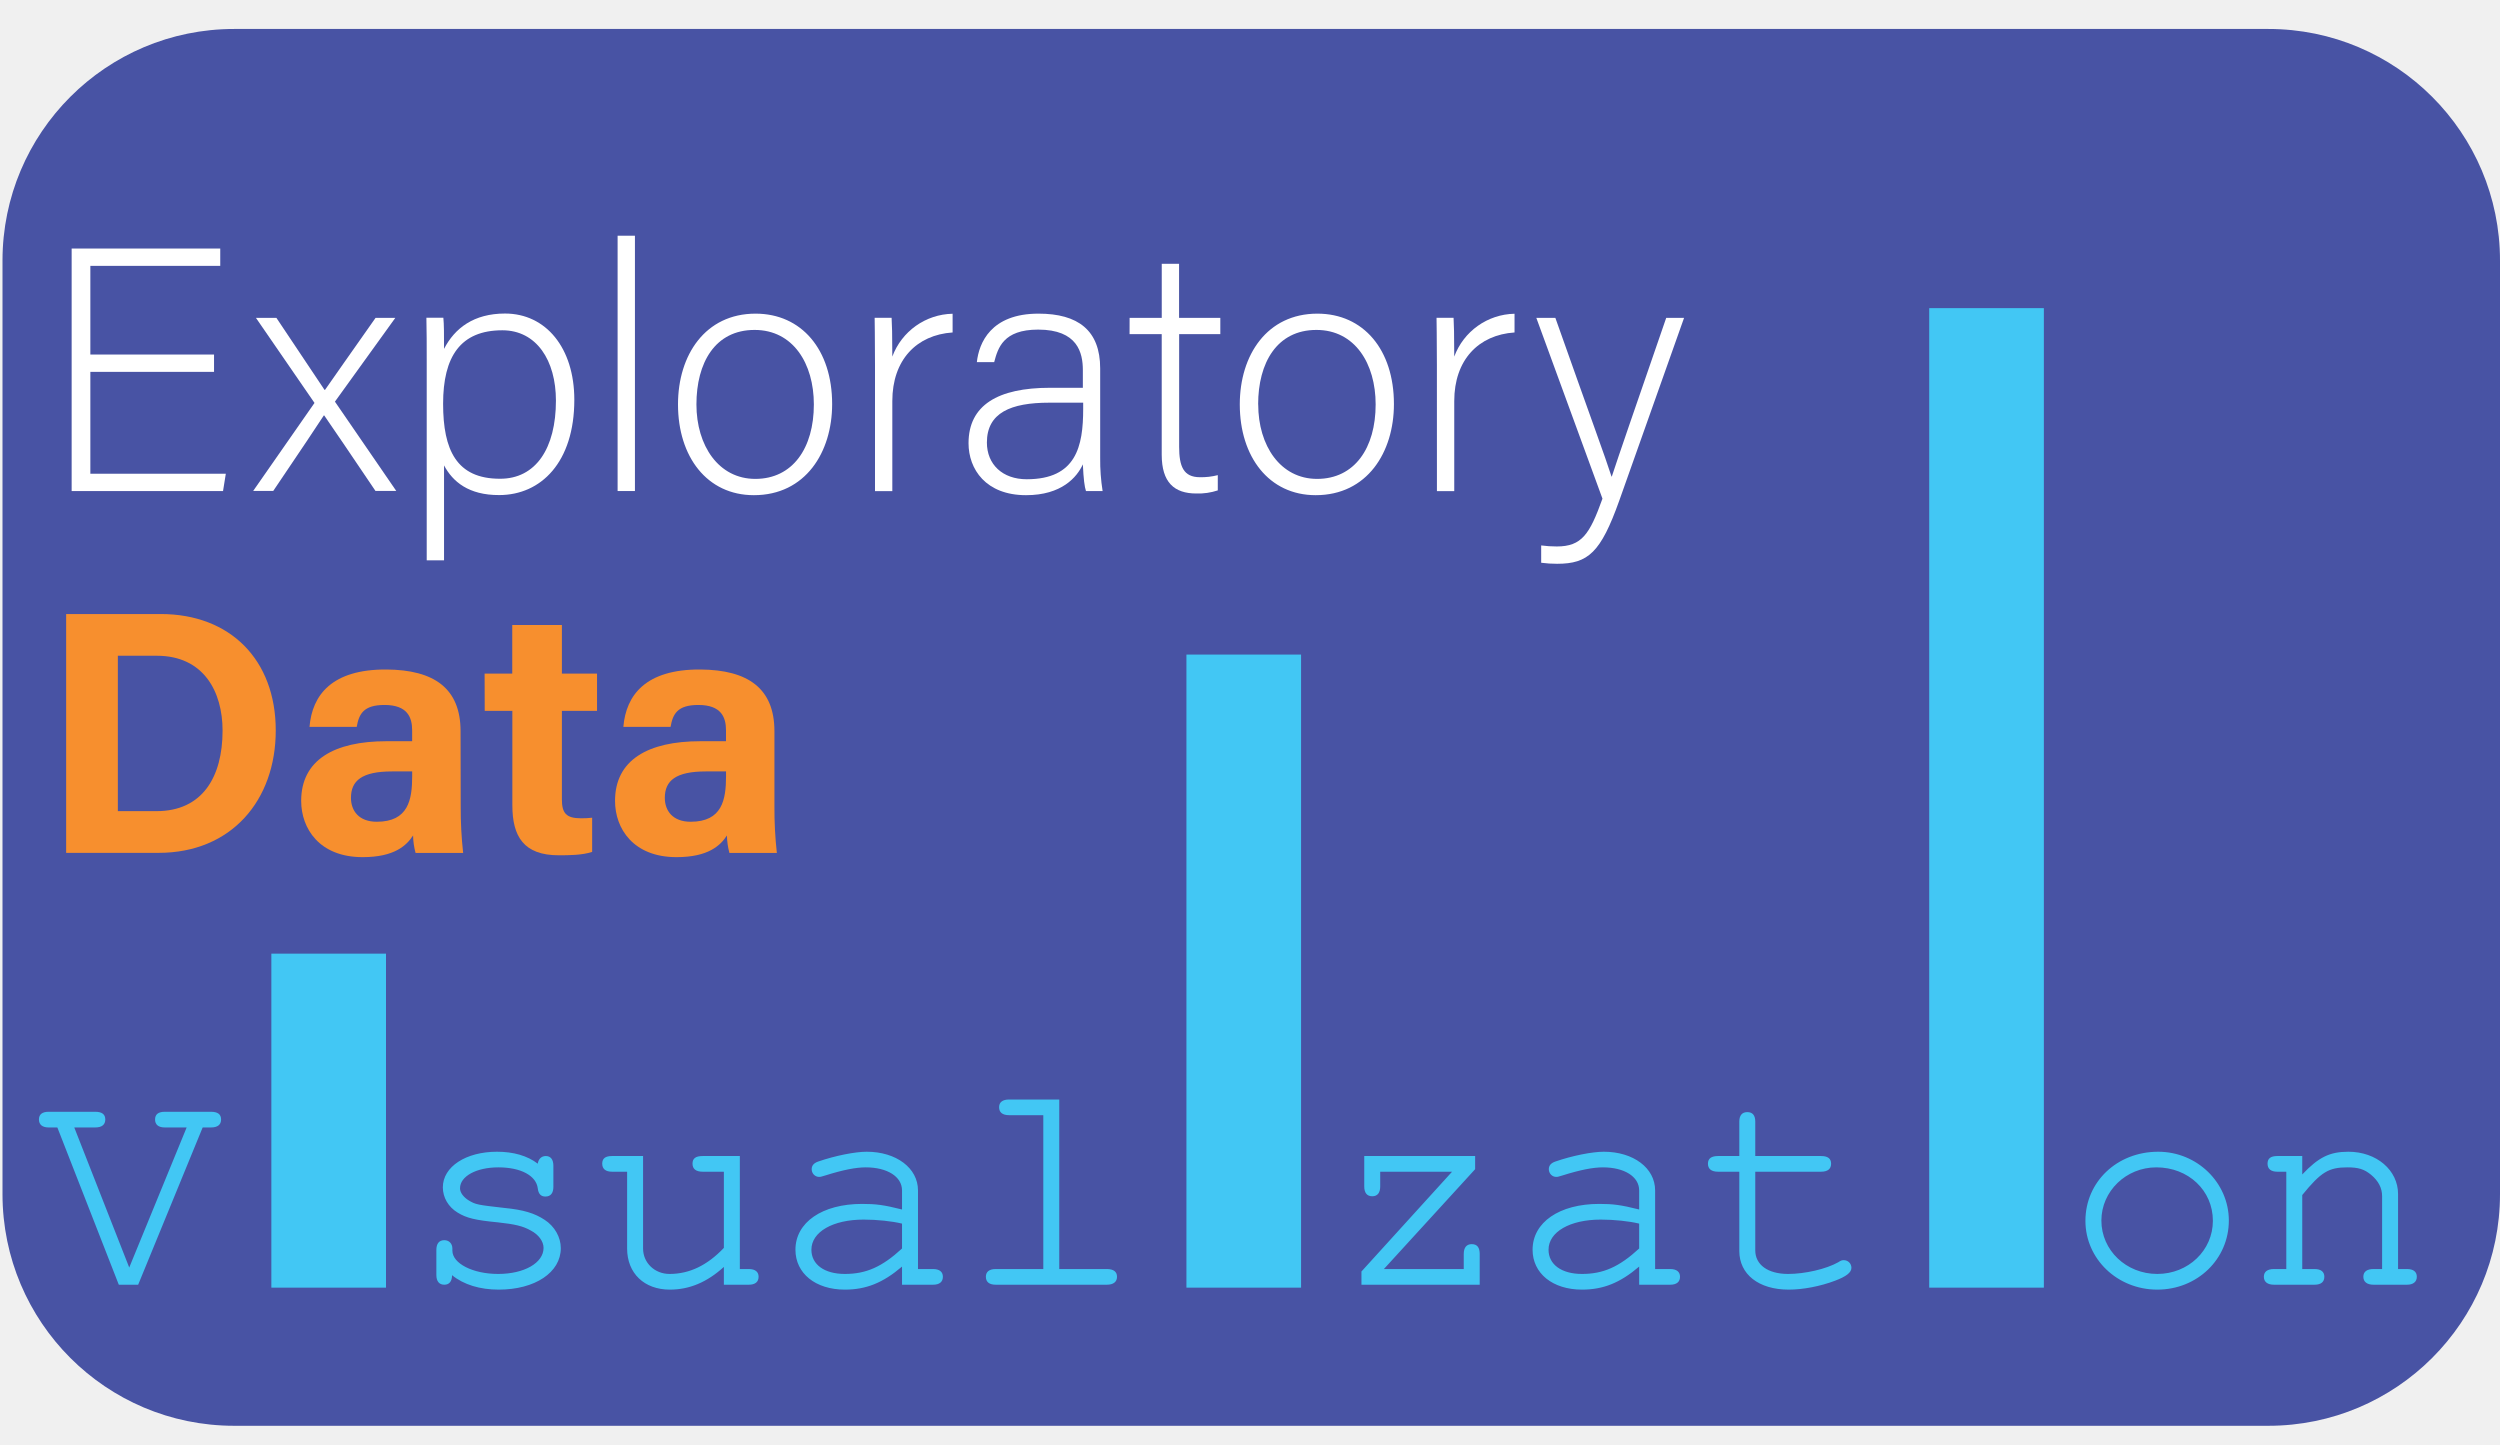
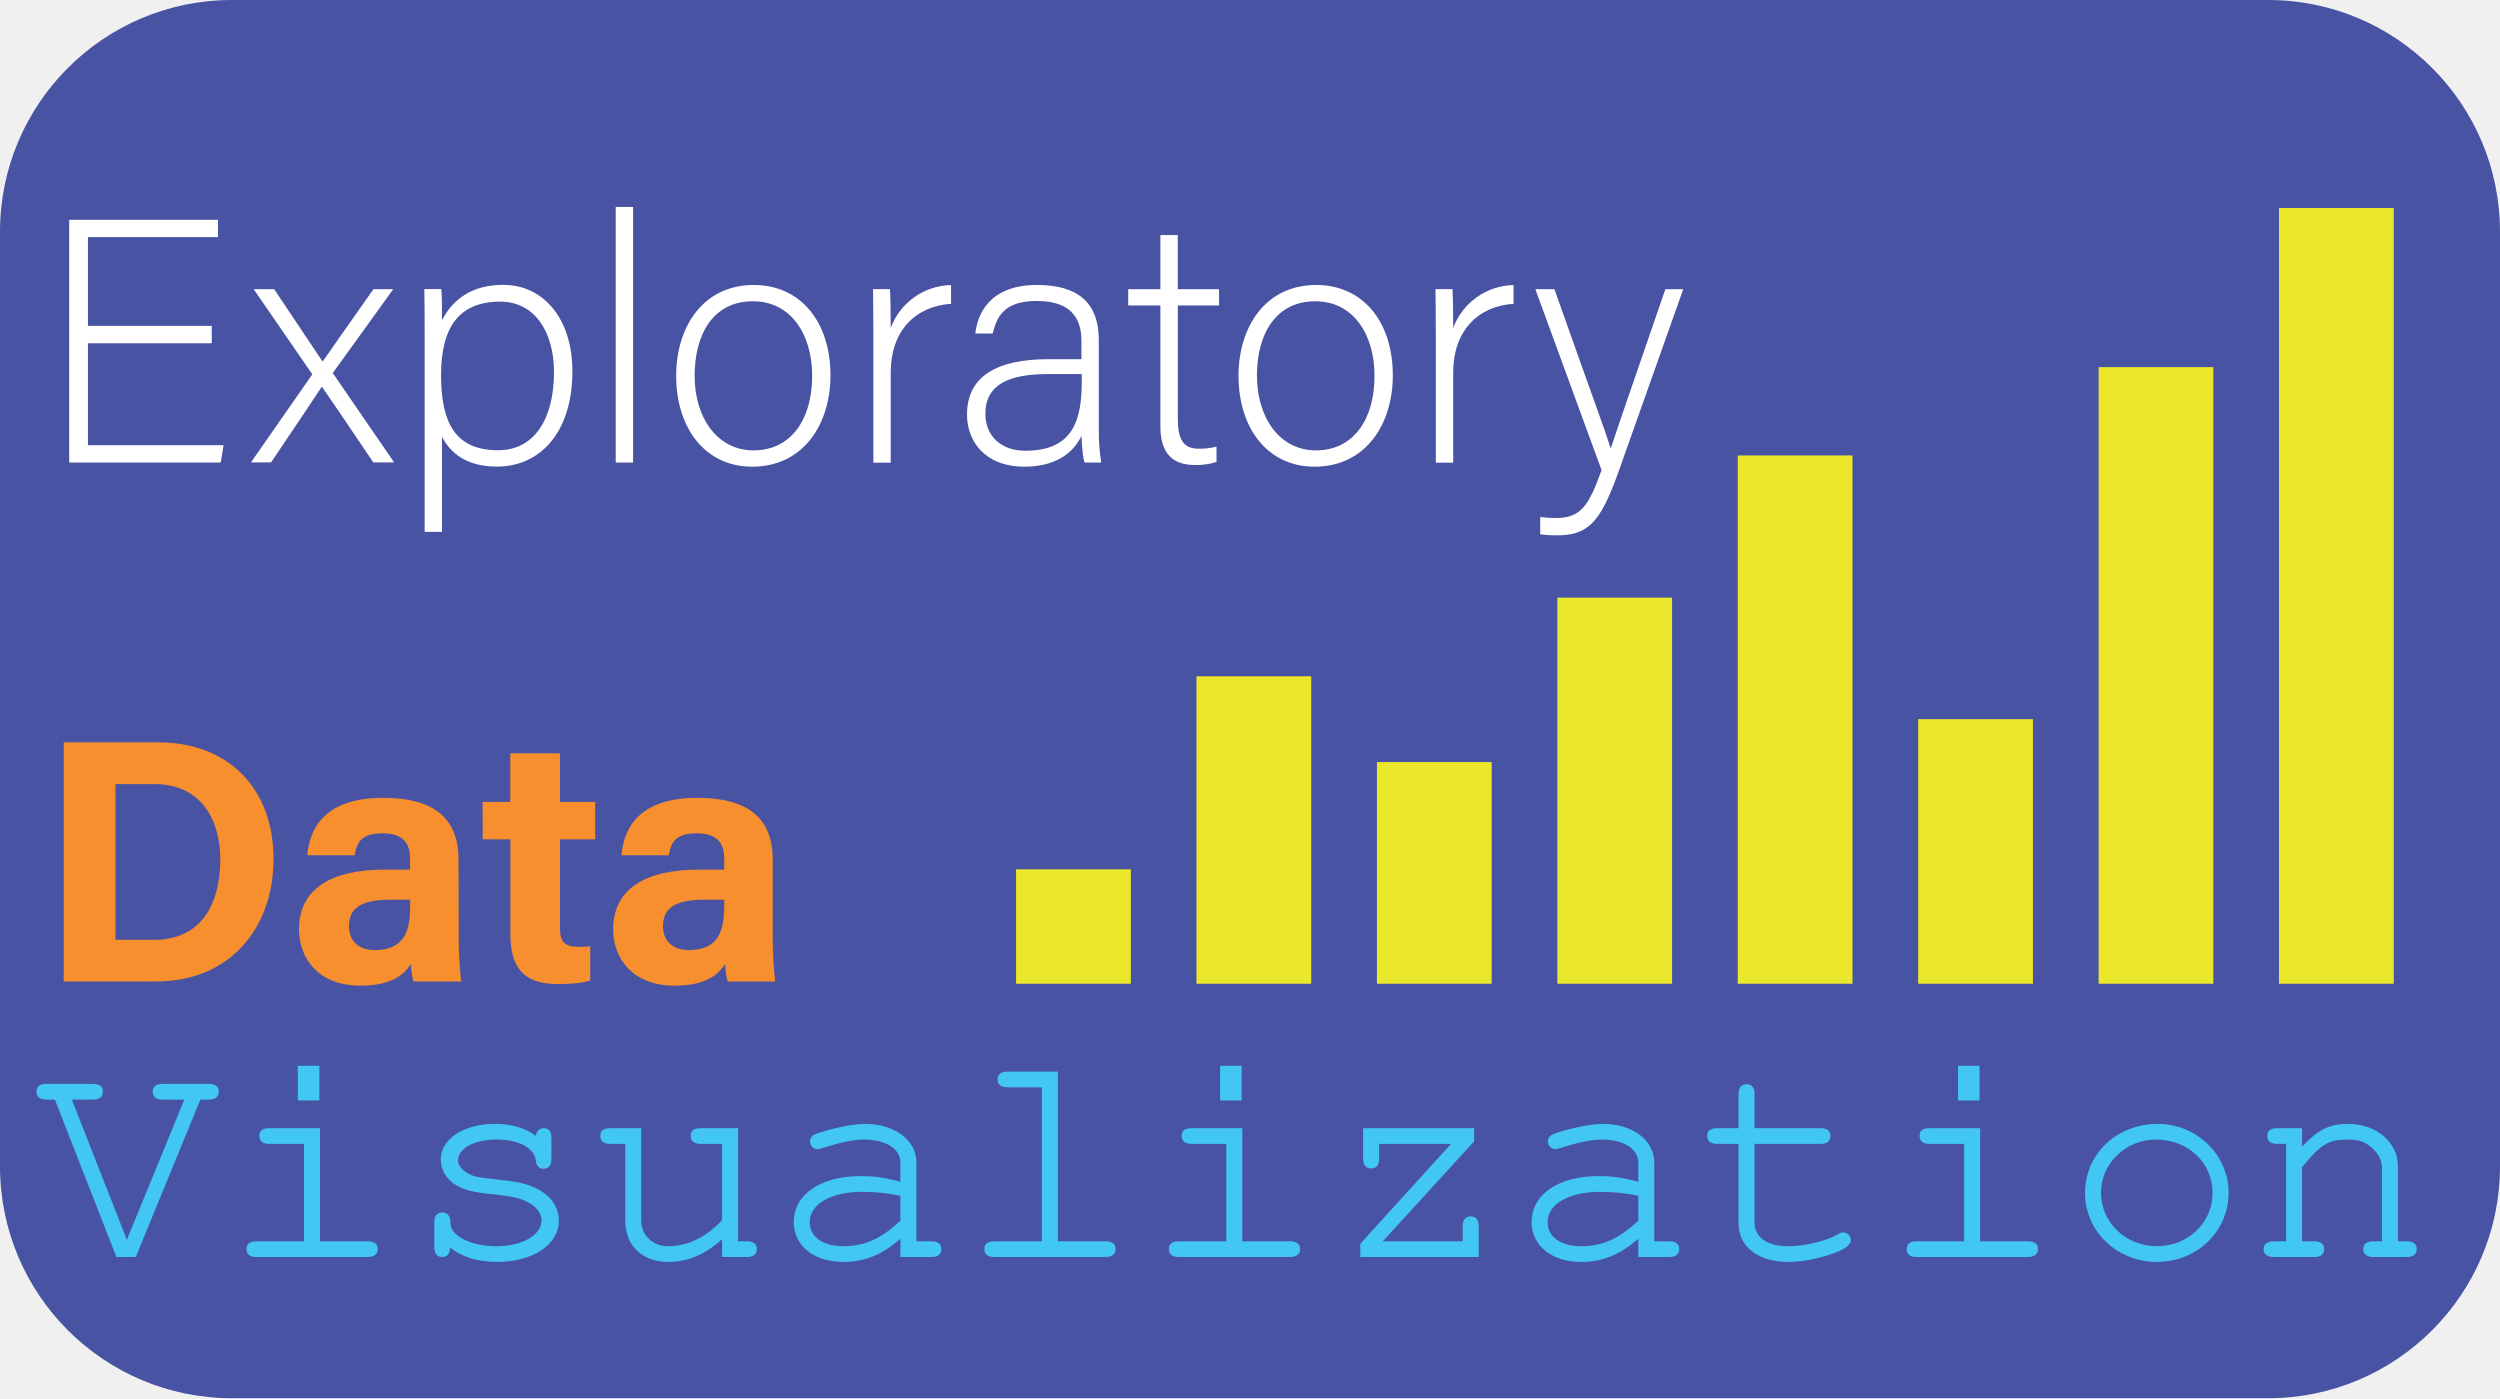
- <svg xmlns="http://www.w3.org/2000/svg" id="Layer_1" data-name="Layer 1" viewBox="0 0 700 404.56">
+ <svg xmlns="http://www.w3.org/2000/svg" id="Layer_1" data-name="Layer 1" viewBox="0 0 699.3 391.11">
  <defs>
-     <style>.cls-1{fill:#4853a4;}.cls-2{fill:#fff;}.cls-3{fill:#f78f2e;}.cls-4{font-size:86px;font-family:Courier;}.cls-4,.cls-5{fill:#42c7f4;}</style>
+     <style>.cls-1{fill:#4853a4;}.cls-2{fill:#fff;}.cls-3{fill:#f78f2e;}.cls-4{font-size:86px;fill:#42c7f4;font-family:Courier;}.cls-5{fill:#ebe72b;}</style>
  </defs>
-   <rect class="cls-1" x="0.7" y="8.11" width="699.3" height="391.11" rx="64.86" />
-   <path class="cls-2" d="M59.93,104.12H25.3v28.52H63.23l-.78,4.85H20.06V69.59H61.67v4.85H25.3V99.27H59.93Z" />
-   <path class="cls-2" d="M77.39,89c8,11.93,11.54,17.27,13.48,20.17H91c2.32-3.29,7.17-10.28,14.16-20.17h5.53L93.78,112.46l17.17,25h-5.82c-7-10.38-12-17.75-14.36-21.15h-.09c-1.85,2.82-6.21,9.41-14.17,21.15H70.89l17.17-24.64L71.66,89Z" />
-   <path class="cls-2" d="M124.33,130.31v26.58h-4.85v-56c0-4,0-8.25-.09-11.93h4.75c.19,1.84.19,4.75.19,8.73,3-5.82,8.35-9.9,17.08-9.9,11.44,0,19.4,9.61,19.4,24.16,0,17.46-9.32,26.67-21.05,26.67C131.22,138.65,126.76,134.87,124.33,130.31Zm31.33-18.14c0-11.25-5.43-19.69-15-19.69-11.74,0-16.59,7.37-16.59,20.57,0,13,3.79,21,15.91,21C150,134.09,155.66,125.56,155.66,112.17Z" />
-   <path class="cls-2" d="M172.93,137.49V66h4.85v71.49Z" />
-   <path class="cls-2" d="M233,113.14c0,13.49-7.47,25.51-21.92,25.51-13.1,0-21.24-10.76-21.24-25.41,0-13.87,7.66-25.42,21.72-25.42C224.44,87.82,233,97.91,233,113.14Zm-38,.1c0,11.54,6.21,20.85,16.49,20.85,10.47,0,16.39-8.63,16.39-20.85,0-11.45-5.82-20.86-16.59-20.86C200.19,92.38,195,101.6,195,113.24Z" />
-   <path class="cls-2" d="M245,102.18c0-8.15-.1-11.64-.1-13.19h4.75c.1,1.55.2,4.65.2,10.86a18.38,18.38,0,0,1,16.88-12v5.24c-10.09.68-16.88,7.67-16.88,19.21v25.22H245Z" />
-   <path class="cls-2" d="M308.05,128.27a55.55,55.55,0,0,0,.68,9.22h-4.66c-.39-1.17-.68-3.3-.87-7.47-1.65,3.59-5.92,8.63-15.91,8.63-11.25,0-16.1-7.27-16.1-14.55,0-10.67,8.24-15.52,22.79-15.52h9.22v-4.94c0-4.85-1.46-11.35-12.52-11.35-9.79,0-11.25,5.14-12.31,9.11h-4.85c.58-5.33,3.88-13.58,17.26-13.58,11.06,0,17.27,4.66,17.27,15.33Zm-4.76-15.52h-9.5c-10.77,0-17.46,2.82-17.46,11.16,0,6.11,4.36,10.28,11.15,10.28,13.87,0,15.81-9.21,15.81-19.69Z" />
-   <path class="cls-2" d="M316.29,89h9V73.86h4.85V89h11.55v4.56H330.16v31.52c0,5.44,1.17,8.54,5.82,8.54a18.54,18.54,0,0,0,5-.58v4.27a17.27,17.27,0,0,1-6,.87c-6.2,0-9.7-3.11-9.7-10.87V93.55h-9Z" />
-   <path class="cls-2" d="M390.3,113.14c0,13.49-7.47,25.51-21.92,25.51-13.09,0-21.24-10.76-21.24-25.41,0-13.87,7.66-25.42,21.73-25.42C381.77,87.82,390.3,97.91,390.3,113.14Zm-38,.1c0,11.54,6.21,20.85,16.49,20.85,10.48,0,16.39-8.63,16.39-20.85,0-11.45-5.82-20.86-16.58-20.86C357.52,92.38,352.28,101.6,352.28,113.24Z" />
-   <path class="cls-2" d="M402.33,102.18c0-8.15-.1-11.64-.1-13.19H407c.09,1.55.19,4.65.19,10.86a18.38,18.38,0,0,1,16.88-12v5.24c-10.09.68-16.88,7.67-16.88,19.21v25.22h-4.85Z" />
-   <path class="cls-2" d="M435.5,89c9.8,27.74,14.07,39.19,15.72,44.42h.09c1.94-5.91,5.82-17.16,15.23-44.42h5L453.35,140.3c-5.14,14.36-8.63,17.56-17.36,17.56a32.87,32.87,0,0,1-4.46-.29v-4.85a32.47,32.47,0,0,0,4.36.29c7,0,9.22-3.4,12.8-13.39L430.17,89Z" />
-   <path class="cls-3" d="M18.52,171.93H45c19.48,0,32.21,12.83,32.21,32.6,0,19.5-12.35,34.27-32.82,34.27H18.52ZM33,227.12H43.83c12.82,0,18.49-9.53,18.49-22.56,0-10.92-5.31-20.95-18.41-20.95H33Z" />
-   <path class="cls-3" d="M129,225.83a113.14,113.14,0,0,0,.68,13H116.36a20.17,20.17,0,0,1-.7-4.9c-1.82,2.82-5.24,6.07-14.12,6.07-12.1,0-17.21-8-17.21-15.75,0-11.43,9.18-16.71,23.9-16.71h7.17v-3.07c0-3.57-1.28-7.08-7.73-7.08-5.87,0-7.15,2.49-7.79,6.13H86.66c.75-8.92,6.27-16.14,21.53-16.06,13.45.09,20.77,5.34,20.77,17.29ZM115.41,216h-5.66c-8.38,0-11.48,2.56-11.48,7.4,0,3.63,2.23,6.69,7.22,6.69,8.84,0,9.92-6.14,9.92-12.77Z" />
-   <path class="cls-3" d="M135.69,188.6h7.74V175h13.9v13.6h9.84v10.45h-9.84v24.78c0,3.81,1.17,5.29,5.31,5.29a24.43,24.43,0,0,0,3.16-.16v9.57c-2.76.93-6.53.95-9.34.95-9.79,0-13-5.23-13-14V199.05h-7.74Z" />
-   <path class="cls-3" d="M216.84,225.83a113.14,113.14,0,0,0,.68,13H204.24a20.17,20.17,0,0,1-.7-4.9c-1.82,2.82-5.24,6.07-14.12,6.07-12.1,0-17.21-8-17.21-15.75,0-11.43,9.18-16.71,23.91-16.71h7.16v-3.07c0-3.57-1.28-7.08-7.73-7.08-5.87,0-7.15,2.49-7.79,6.13H174.54c.75-8.92,6.27-16.14,21.53-16.06,13.45.09,20.77,5.34,20.77,17.29ZM203.29,216h-5.66c-8.38,0-11.48,2.56-11.48,7.4,0,3.63,2.23,6.69,7.22,6.69,8.84,0,9.92-6.14,9.92-12.77Z" />
-   <text class="cls-4" transform="translate(10.56 359.72)">V sual zat on</text>
-   <rect class="cls-5" x="75.98" y="267.02" width="32.1" height="93.52" />
-   <rect class="cls-5" x="332.2" y="183.28" width="32.1" height="177.26" />
-   <rect class="cls-5" x="540.18" y="86.28" width="32.1" height="274.26" />
+   <rect class="cls-1" width="699.3" height="391.11" rx="64.86" />
+   <path class="cls-2" d="M59.93,104.12H25.3v28.52H63.23l-.78,4.85H20.06V69.59H61.67v4.85H25.3V99.27H59.93Z" transform="translate(-0.7 -8.11)" />
+   <path class="cls-2" d="M77.39,89c8,11.93,11.54,17.27,13.48,20.17H91c2.32-3.29,7.17-10.28,14.16-20.17h5.53L93.78,112.46l17.17,25h-5.82c-7-10.38-12-17.75-14.36-21.15h-.09c-1.85,2.82-6.21,9.41-14.17,21.15H70.89l17.17-24.64L71.66,89Z" transform="translate(-0.7 -8.11)" />
+   <path class="cls-2" d="M124.33,130.31v26.58h-4.85v-56c0-4,0-8.25-.09-11.93h4.75c.19,1.84.19,4.75.19,8.73,3-5.82,8.35-9.9,17.08-9.9,11.44,0,19.4,9.61,19.4,24.16,0,17.46-9.32,26.67-21.05,26.67C131.22,138.65,126.76,134.87,124.33,130.31Zm31.33-18.14c0-11.25-5.43-19.69-15-19.69-11.74,0-16.59,7.37-16.59,20.57,0,13,3.79,21,15.91,21C150,134.09,155.66,125.56,155.66,112.17Z" transform="translate(-0.7 -8.11)" />
+   <path class="cls-2" d="M172.93,137.49V66h4.85v71.49Z" transform="translate(-0.7 -8.11)" />
+   <path class="cls-2" d="M233,113.14c0,13.49-7.47,25.51-21.92,25.51-13.1,0-21.24-10.76-21.24-25.41,0-13.87,7.66-25.42,21.72-25.42C224.44,87.82,233,97.91,233,113.14Zm-38,.1c0,11.54,6.21,20.85,16.49,20.85,10.47,0,16.39-8.63,16.39-20.85,0-11.45-5.82-20.86-16.59-20.86C200.19,92.38,195,101.6,195,113.24Z" transform="translate(-0.7 -8.11)" />
+   <path class="cls-2" d="M245,102.18c0-8.15-.1-11.64-.1-13.19h4.75c.1,1.55.2,4.65.2,10.86a18.38,18.38,0,0,1,16.88-12v5.24c-10.09.68-16.88,7.67-16.88,19.21v25.22H245Z" transform="translate(-0.7 -8.11)" />
+   <path class="cls-2" d="M308.05,128.27a55.55,55.55,0,0,0,.68,9.22h-4.66c-.39-1.17-.68-3.3-.87-7.47-1.65,3.59-5.92,8.63-15.91,8.63-11.25,0-16.1-7.27-16.1-14.55,0-10.67,8.24-15.52,22.79-15.52h9.22v-4.94c0-4.85-1.46-11.35-12.52-11.35-9.79,0-11.25,5.14-12.31,9.11h-4.85c.58-5.33,3.88-13.58,17.26-13.58,11.06,0,17.27,4.66,17.27,15.33Zm-4.76-15.52h-9.5c-10.77,0-17.46,2.82-17.46,11.16,0,6.11,4.36,10.28,11.15,10.28,13.87,0,15.81-9.21,15.81-19.69Z" transform="translate(-0.7 -8.11)" />
+   <path class="cls-2" d="M316.29,89h9V73.86h4.85V89h11.55v4.56H330.16v31.52c0,5.44,1.17,8.54,5.82,8.54a18.54,18.54,0,0,0,5-.58v4.27a17.27,17.27,0,0,1-6,.87c-6.2,0-9.7-3.11-9.7-10.87V93.55h-9Z" transform="translate(-0.7 -8.11)" />
+   <path class="cls-2" d="M390.3,113.14c0,13.49-7.47,25.51-21.92,25.51-13.09,0-21.24-10.76-21.24-25.41,0-13.87,7.66-25.42,21.73-25.42C381.77,87.82,390.3,97.91,390.3,113.14Zm-38,.1c0,11.54,6.21,20.85,16.49,20.85,10.48,0,16.39-8.63,16.39-20.85,0-11.45-5.82-20.86-16.58-20.86C357.52,92.38,352.28,101.6,352.28,113.24Z" transform="translate(-0.7 -8.11)" />
+   <path class="cls-2" d="M402.33,102.18c0-8.15-.1-11.64-.1-13.19H407c.09,1.55.19,4.65.19,10.86a18.38,18.38,0,0,1,16.88-12v5.24c-10.09.68-16.88,7.67-16.88,19.21v25.22h-4.85Z" transform="translate(-0.7 -8.11)" />
+   <path class="cls-2" d="M435.5,89c9.8,27.74,14.07,39.19,15.72,44.42h.09c1.94-5.91,5.82-17.16,15.23-44.42h5L453.35,140.3c-5.14,14.36-8.63,17.56-17.36,17.56a32.87,32.87,0,0,1-4.46-.29v-4.85a32.47,32.47,0,0,0,4.36.29c7,0,9.22-3.4,12.8-13.39L430.17,89Z" transform="translate(-0.7 -8.11)" />
+   <path class="cls-3" d="M18.52,215.76H45c19.48,0,32.21,12.83,32.21,32.6,0,19.51-12.35,34.28-32.82,34.28H18.52ZM33,271H43.83c12.82,0,18.49-9.54,18.49-22.56,0-10.93-5.31-21-18.41-21H33Z" transform="translate(-0.7 -8.11)" />
+   <path class="cls-3" d="M129,269.66a113.35,113.35,0,0,0,.68,13H116.36a20.33,20.33,0,0,1-.7-4.91c-1.82,2.82-5.24,6.07-14.12,6.07-12.1,0-17.21-8-17.21-15.75,0-11.43,9.18-16.71,23.9-16.71h7.17v-3.07c0-3.57-1.28-7.08-7.73-7.08-5.87,0-7.15,2.5-7.79,6.13H86.66c.75-8.92,6.27-16.14,21.53-16.06,13.45.09,20.77,5.34,20.77,17.29Zm-13.55-9.88h-5.66c-8.38,0-11.48,2.56-11.48,7.4,0,3.63,2.23,6.69,7.22,6.69,8.84,0,9.92-6.14,9.92-12.77Z" transform="translate(-0.7 -8.11)" />
+   <path class="cls-3" d="M135.69,232.43h7.74v-13.6h13.9v13.6h9.84v10.45h-9.84v24.78c0,3.81,1.17,5.29,5.31,5.29a26.17,26.17,0,0,0,3.16-.15v9.56c-2.76.93-6.53,1-9.34,1-9.79,0-13-5.24-13-14V242.88h-7.74Z" transform="translate(-0.7 -8.11)" />
+   <path class="cls-3" d="M216.84,269.66a113.35,113.35,0,0,0,.68,13H204.24a20.33,20.33,0,0,1-.7-4.91c-1.82,2.82-5.24,6.07-14.12,6.07-12.1,0-17.21-8-17.21-15.75,0-11.43,9.18-16.71,23.91-16.71h7.16v-3.07c0-3.57-1.28-7.08-7.73-7.08-5.87,0-7.15,2.5-7.79,6.13H174.54c.75-8.92,6.27-16.14,21.53-16.06,13.45.09,20.77,5.34,20.77,17.29Zm-13.55-9.88h-5.66c-8.38,0-11.48,2.56-11.48,7.4,0,3.63,2.23,6.69,7.22,6.69,8.84,0,9.92-6.14,9.92-12.77Z" transform="translate(-0.7 -8.11)" />
+   <text class="cls-4" transform="translate(9.86 351.61)">Visualization</text>
+   <rect class="cls-5" x="334.68" y="189.17" width="32.1" height="86" />
+   <rect class="cls-5" x="587.02" y="102.69" width="32.1" height="172.48" />
+   <rect class="cls-5" x="637.48" y="58.17" width="32.1" height="217" />
+   <rect class="cls-5" x="385.15" y="213.17" width="32.1" height="62" />
+   <rect class="cls-5" x="435.62" y="167.17" width="32.1" height="108" />
+   <rect class="cls-5" x="486.08" y="127.4" width="32.1" height="147.77" />
+   <rect class="cls-5" x="284.22" y="243.17" width="32.1" height="32" />
+   <rect class="cls-5" x="536.55" y="201.17" width="32.1" height="74" />
</svg>
